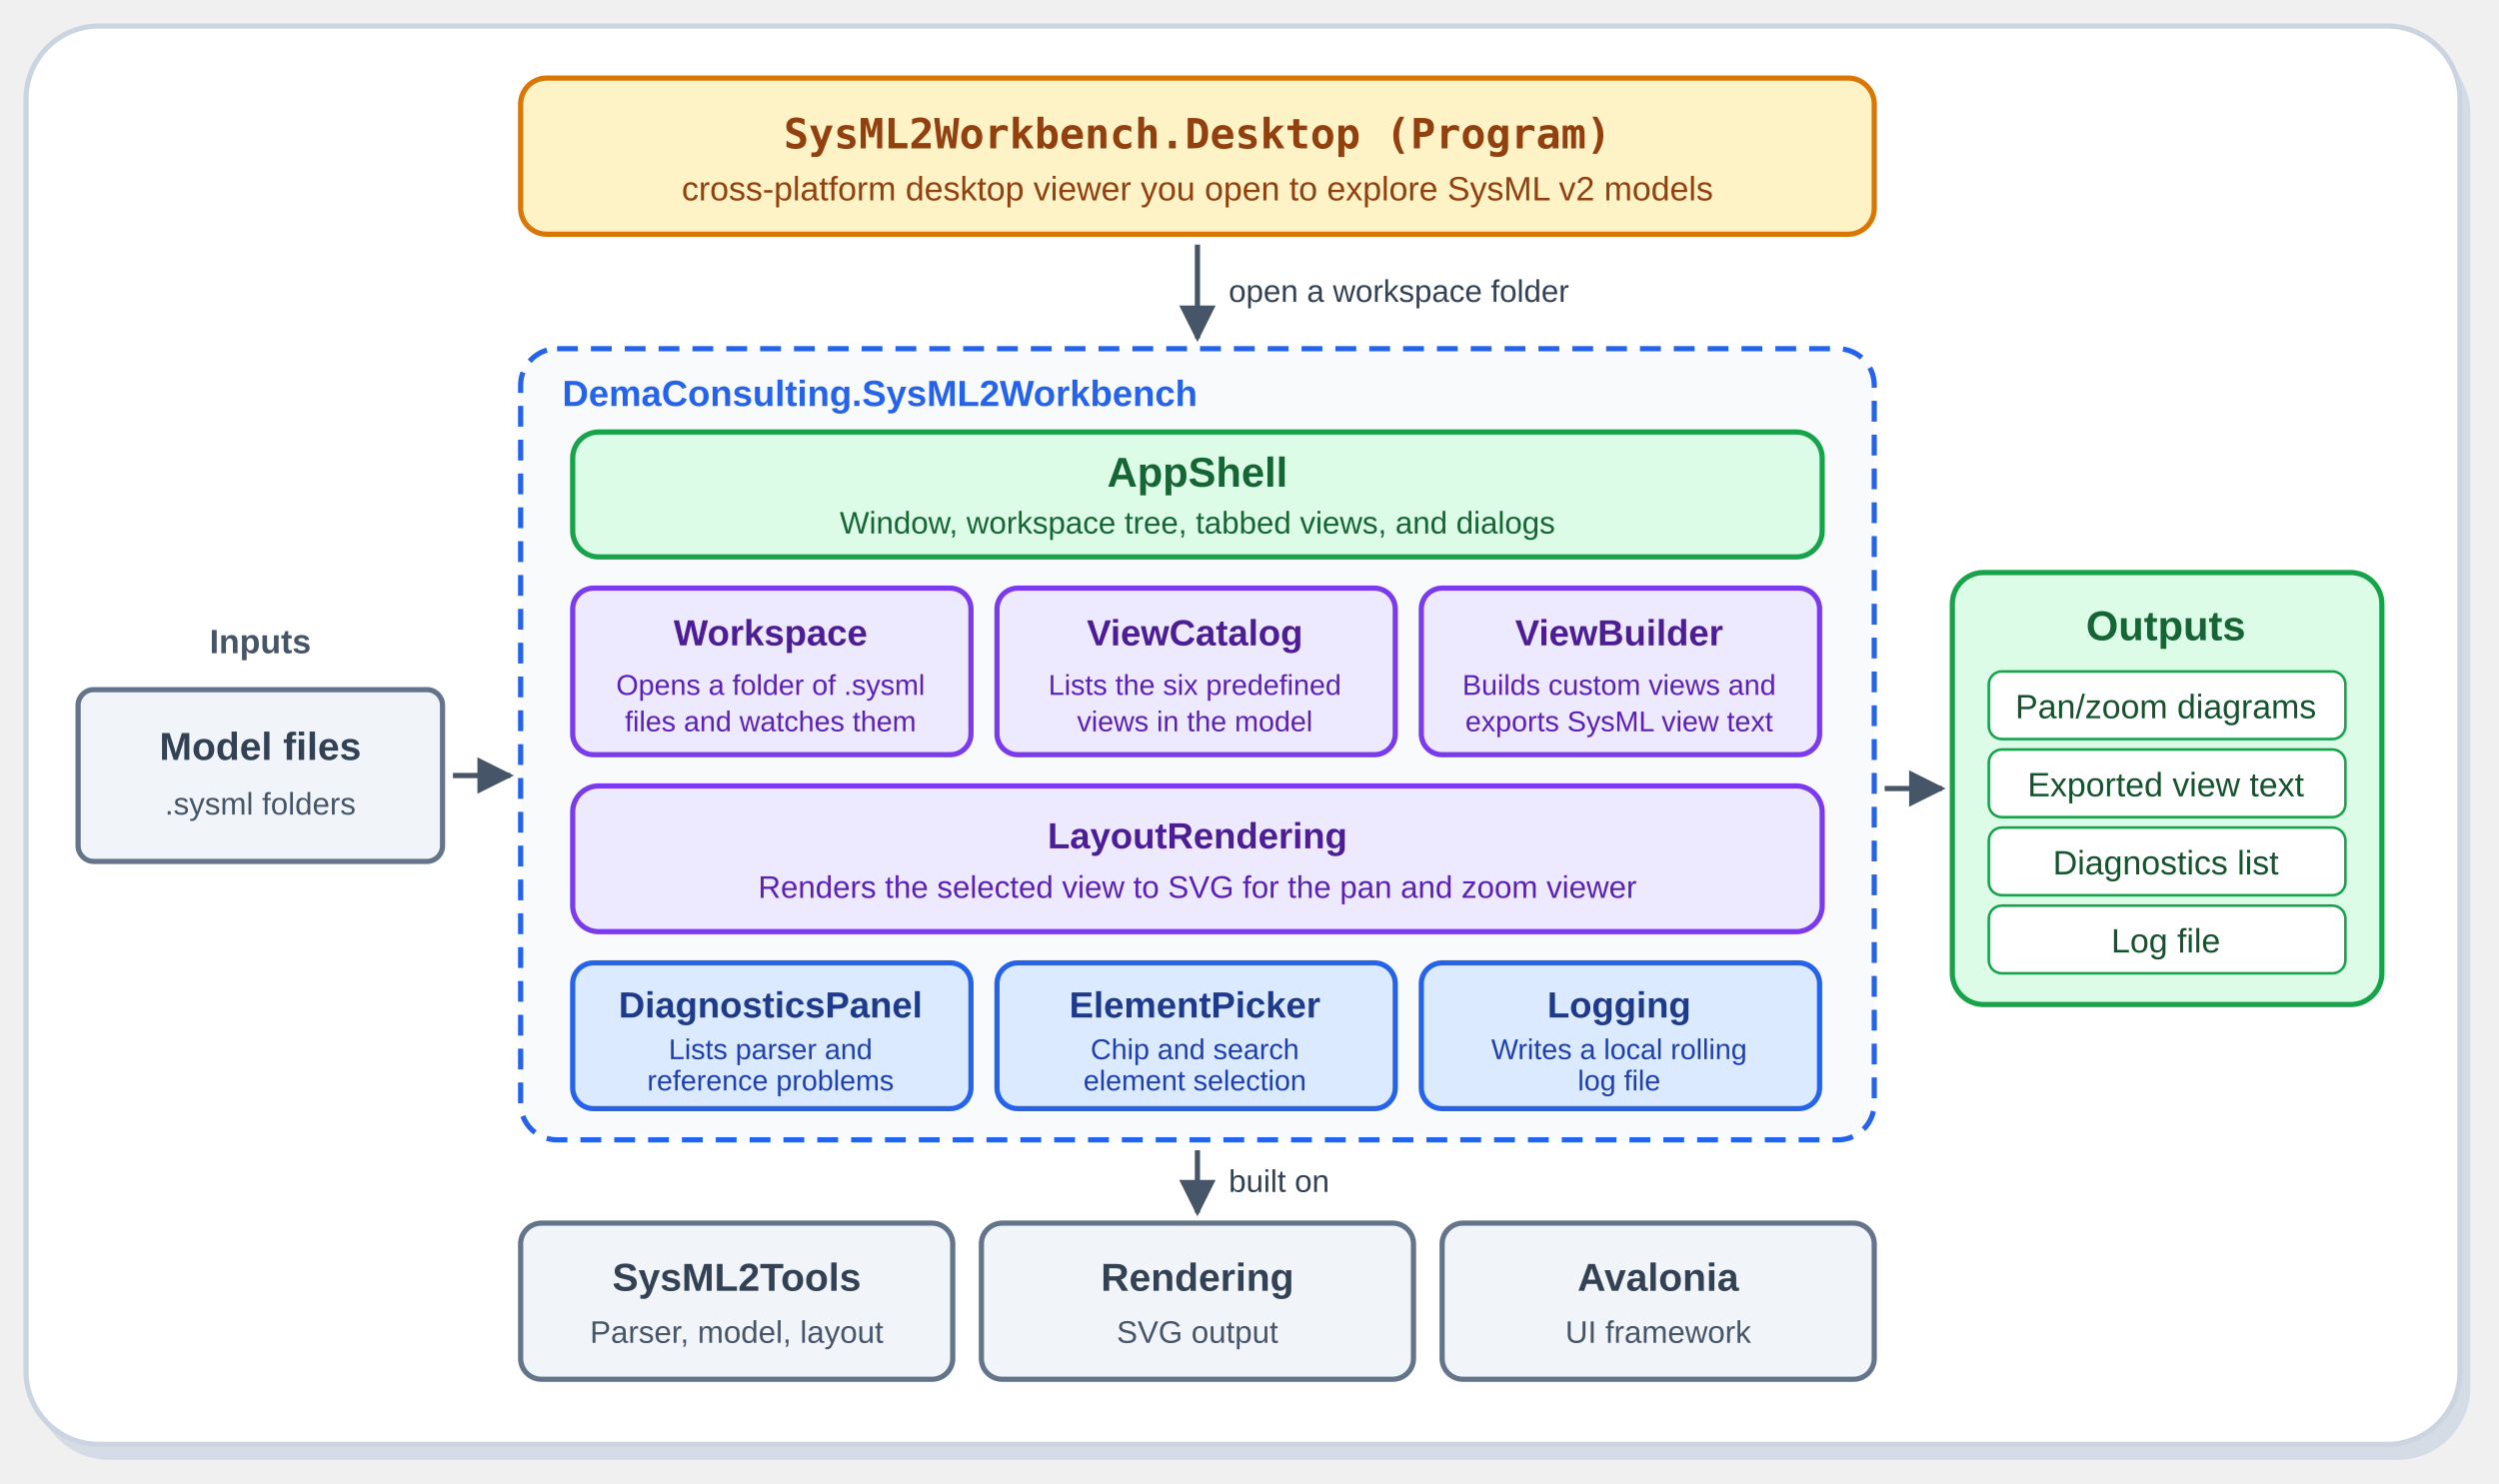
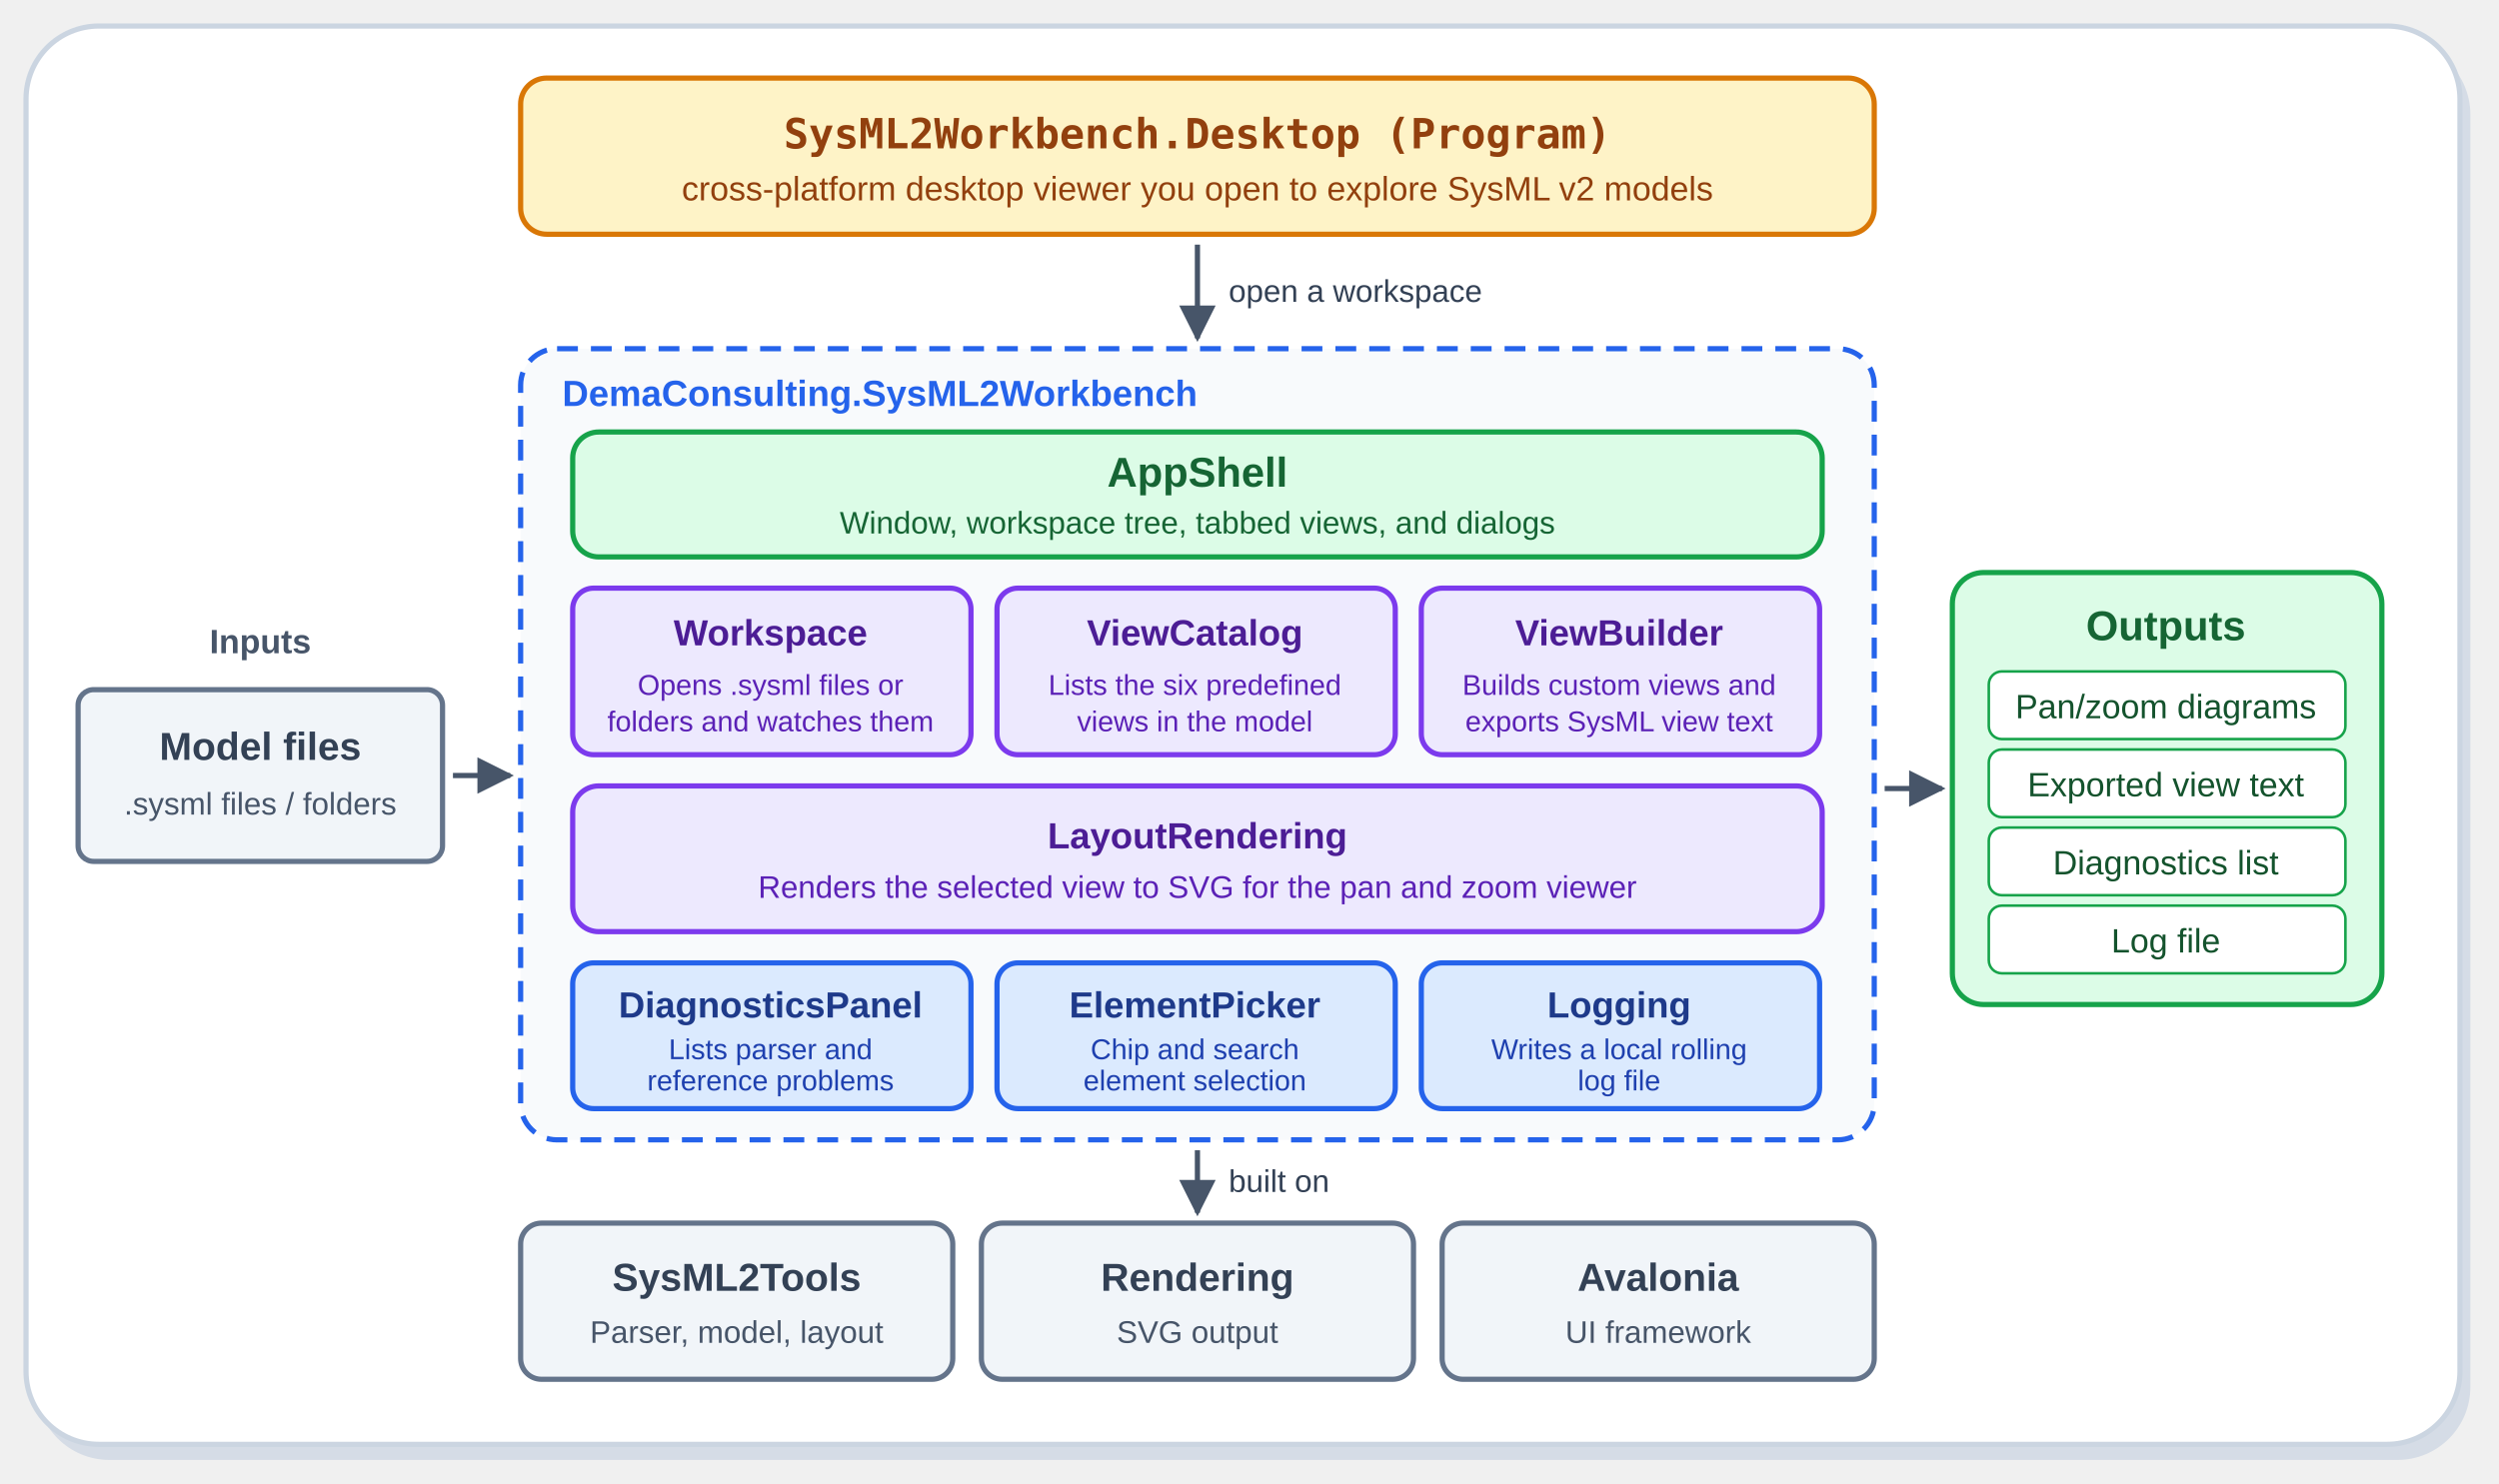
<svg xmlns="http://www.w3.org/2000/svg" width="960" height="570" viewBox="0 0 960 570" font-family="Segoe UI, Arial, sans-serif">
  <defs>
    <marker id="a" viewBox="0 0 10 10" refX="9" refY="5" markerWidth="7" markerHeight="7" orient="auto-start-reverse">
      <path d="M0,0 L10,5 L0,10 z" fill="#475569" />
    </marker>
  </defs>
  <rect x="14" y="16" width="935" height="545" rx="28" fill="#d5dce6" />
  <rect x="10" y="10" width="935" height="545" rx="28" fill="#ffffff" stroke="#cbd5e1" stroke-width="2" />
  <g transform="translate(30,30)">
    <rect x="170" y="0" width="520" height="60" rx="10" fill="#fef3c7" stroke="#d97706" stroke-width="2" />
    <text x="430" y="27" font-size="16" font-family="Consolas, monospace" font-weight="600" fill="#92400e" text-anchor="middle">SysML2Workbench.Desktop (Program)</text>
    <text x="430" y="47" font-size="13" fill="#92400e" text-anchor="middle">cross-platform desktop viewer you open to explore SysML v2 models</text>
    <line x1="430" y1="64" x2="430" y2="100" stroke="#475569" stroke-width="2" marker-end="url(#a)" />
-     <text x="442" y="86" font-size="12" fill="#334155">open a workspace folder</text>
+     <text x="442" y="86" font-size="12" fill="#334155">open a workspace</text>
    <rect x="170" y="104" width="520" height="304" rx="14" fill="#f8fafc" stroke="#2563eb" stroke-width="2" stroke-dasharray="8 5" />
    <text x="186" y="126" font-size="14" font-weight="600" fill="#2563eb">DemaConsulting.SysML2Workbench</text>
    <rect x="190" y="136" width="480" height="48" rx="10" fill="#dcfce7" stroke="#16a34a" stroke-width="2" />
    <text x="430" y="157" font-size="16" font-weight="600" fill="#166534" text-anchor="middle">AppShell</text>
    <text x="430" y="175" font-size="12" fill="#166534" text-anchor="middle">Window, workspace tree, tabbed views, and dialogs</text>
    <g font-size="11" fill="#5b21b6" text-anchor="middle">
      <rect x="190" y="196" width="153" height="64" rx="8" fill="#ede9fe" stroke="#7c3aed" stroke-width="2" />
      <text x="266" y="218" font-size="14" font-weight="600" fill="#4c1d95">Workspace</text>
-       <text x="266" y="237">Opens a folder of .sysml</text>
-       <text x="266" y="251">files and watches them</text>
+       <text x="266" y="237">Opens .sysml files or</text>
+       <text x="266" y="251">folders and watches them</text>
      <rect x="353" y="196" width="153" height="64" rx="8" fill="#ede9fe" stroke="#7c3aed" stroke-width="2" />
      <text x="429" y="218" font-size="14" font-weight="600" fill="#4c1d95">ViewCatalog</text>
      <text x="429" y="237">Lists the six predefined</text>
      <text x="429" y="251">views in the model</text>
      <rect x="516" y="196" width="153" height="64" rx="8" fill="#ede9fe" stroke="#7c3aed" stroke-width="2" />
      <text x="592" y="218" font-size="14" font-weight="600" fill="#4c1d95">ViewBuilder</text>
      <text x="592" y="237">Builds custom views and</text>
      <text x="592" y="251">exports SysML view text</text>
    </g>
    <rect x="190" y="272" width="480" height="56" rx="10" fill="#ede9fe" stroke="#7c3aed" stroke-width="2" />
    <text x="430" y="296" font-size="14" font-weight="600" fill="#4c1d95" text-anchor="middle">LayoutRendering</text>
    <text x="430" y="315" font-size="12" fill="#5b21b6" text-anchor="middle">Renders the selected view to SVG for the pan and zoom viewer</text>
    <g font-size="11" fill="#1e40af" text-anchor="middle">
      <rect x="190" y="340" width="153" height="56" rx="8" fill="#dbeafe" stroke="#2563eb" stroke-width="2" />
      <text x="266" y="361" font-size="14" font-weight="600" fill="#1e3a8a">DiagnosticsPanel</text>
      <text x="266" y="377">Lists parser and</text>
      <text x="266" y="389">reference problems</text>
      <rect x="353" y="340" width="153" height="56" rx="8" fill="#dbeafe" stroke="#2563eb" stroke-width="2" />
      <text x="429" y="361" font-size="14" font-weight="600" fill="#1e3a8a">ElementPicker</text>
      <text x="429" y="377">Chip and search</text>
      <text x="429" y="389">element selection</text>
      <rect x="516" y="340" width="153" height="56" rx="8" fill="#dbeafe" stroke="#2563eb" stroke-width="2" />
      <text x="592" y="361" font-size="14" font-weight="600" fill="#1e3a8a">Logging</text>
      <text x="592" y="377">Writes a local rolling</text>
      <text x="592" y="389">log file</text>
    </g>
    <line x1="430" y1="412" x2="430" y2="436" stroke="#475569" stroke-width="2" marker-end="url(#a)" />
    <text x="442" y="428" font-size="12" fill="#334155">built on</text>
    <g text-anchor="middle">
      <rect x="170" y="440" width="166" height="60" rx="8" fill="#f1f5f9" stroke="#64748b" stroke-width="2" />
      <text x="253" y="466" font-size="15" font-weight="600" fill="#334155">SysML2Tools</text>
      <text x="253" y="486" font-size="12" fill="#475569">Parser, model, layout</text>
      <rect x="347" y="440" width="166" height="60" rx="8" fill="#f1f5f9" stroke="#64748b" stroke-width="2" />
      <text x="430" y="466" font-size="15" font-weight="600" fill="#334155">Rendering</text>
      <text x="430" y="486" font-size="12" fill="#475569">SVG output</text>
      <rect x="524" y="440" width="166" height="60" rx="8" fill="#f1f5f9" stroke="#64748b" stroke-width="2" />
      <text x="607" y="466" font-size="15" font-weight="600" fill="#334155">Avalonia</text>
      <text x="607" y="486" font-size="12" fill="#475569">UI framework</text>
    </g>
    <text x="70" y="221" font-size="13" font-weight="600" fill="#475569" text-anchor="middle">Inputs</text>
    <rect x="0" y="235" width="140" height="66" rx="6" fill="#f1f5f9" stroke="#64748b" stroke-width="2" />
    <text x="70" y="262" font-size="15" font-weight="600" fill="#334155" text-anchor="middle">Model files</text>
-     <text x="70" y="283" font-size="12" fill="#475569" text-anchor="middle">.sysml folders</text>
+     <text x="70" y="283" font-size="12" fill="#475569" text-anchor="middle">.sysml files / folders</text>
    <line x1="144" y1="268" x2="166" y2="268" stroke="#475569" stroke-width="2" marker-end="url(#a)" />
    <rect x="720" y="190" width="165" height="166" rx="12" fill="#dcfce7" stroke="#16a34a" stroke-width="2" />
    <text x="802" y="216" font-size="16" font-weight="600" fill="#166534" text-anchor="middle">Outputs</text>
    <g font-size="13" fill="#14532d" text-anchor="middle">
      <rect x="734" y="228" width="137" height="26" rx="5" fill="#ffffff" stroke="#16a34a" />
      <text x="802" y="246">Pan/zoom diagrams</text>
      <rect x="734" y="258" width="137" height="26" rx="5" fill="#ffffff" stroke="#16a34a" />
      <text x="802" y="276">Exported view text</text>
      <rect x="734" y="288" width="137" height="26" rx="5" fill="#ffffff" stroke="#16a34a" />
      <text x="802" y="306">Diagnostics list</text>
      <rect x="734" y="318" width="137" height="26" rx="5" fill="#ffffff" stroke="#16a34a" />
      <text x="802" y="336">Log file</text>
    </g>
    <line x1="694" y1="273" x2="716" y2="273" stroke="#475569" stroke-width="2" marker-end="url(#a)" />
  </g>
</svg>
